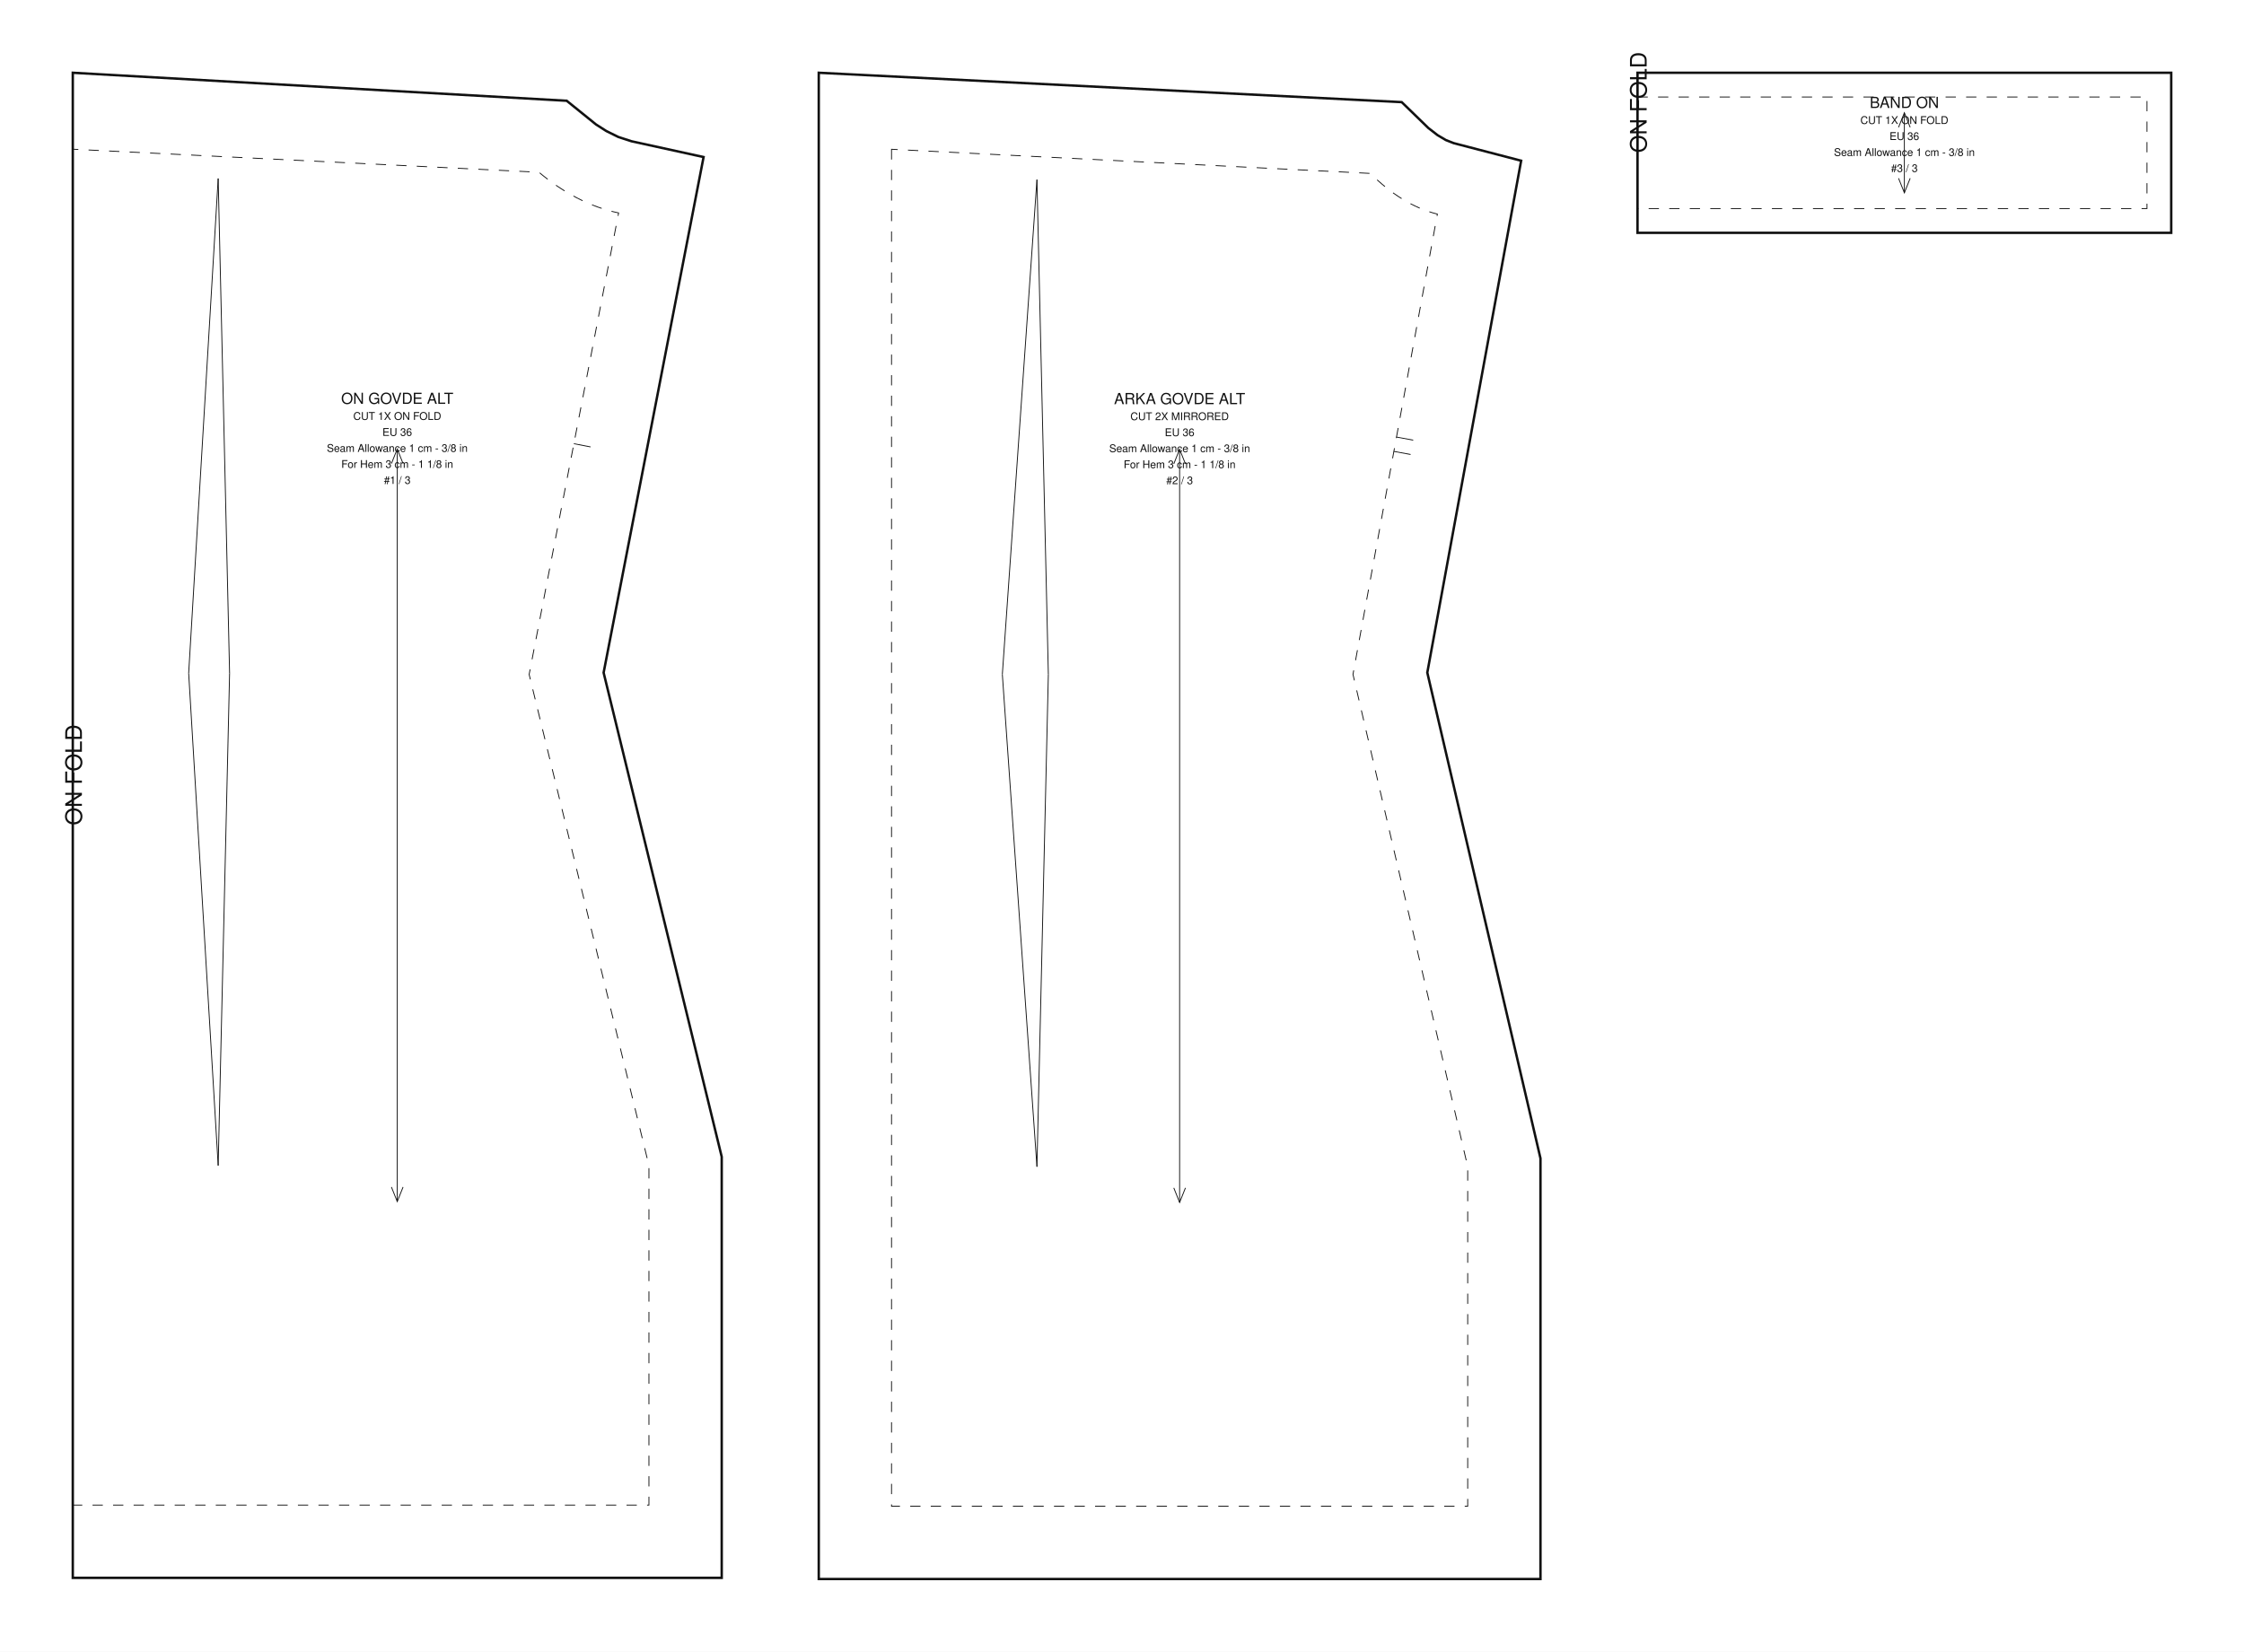
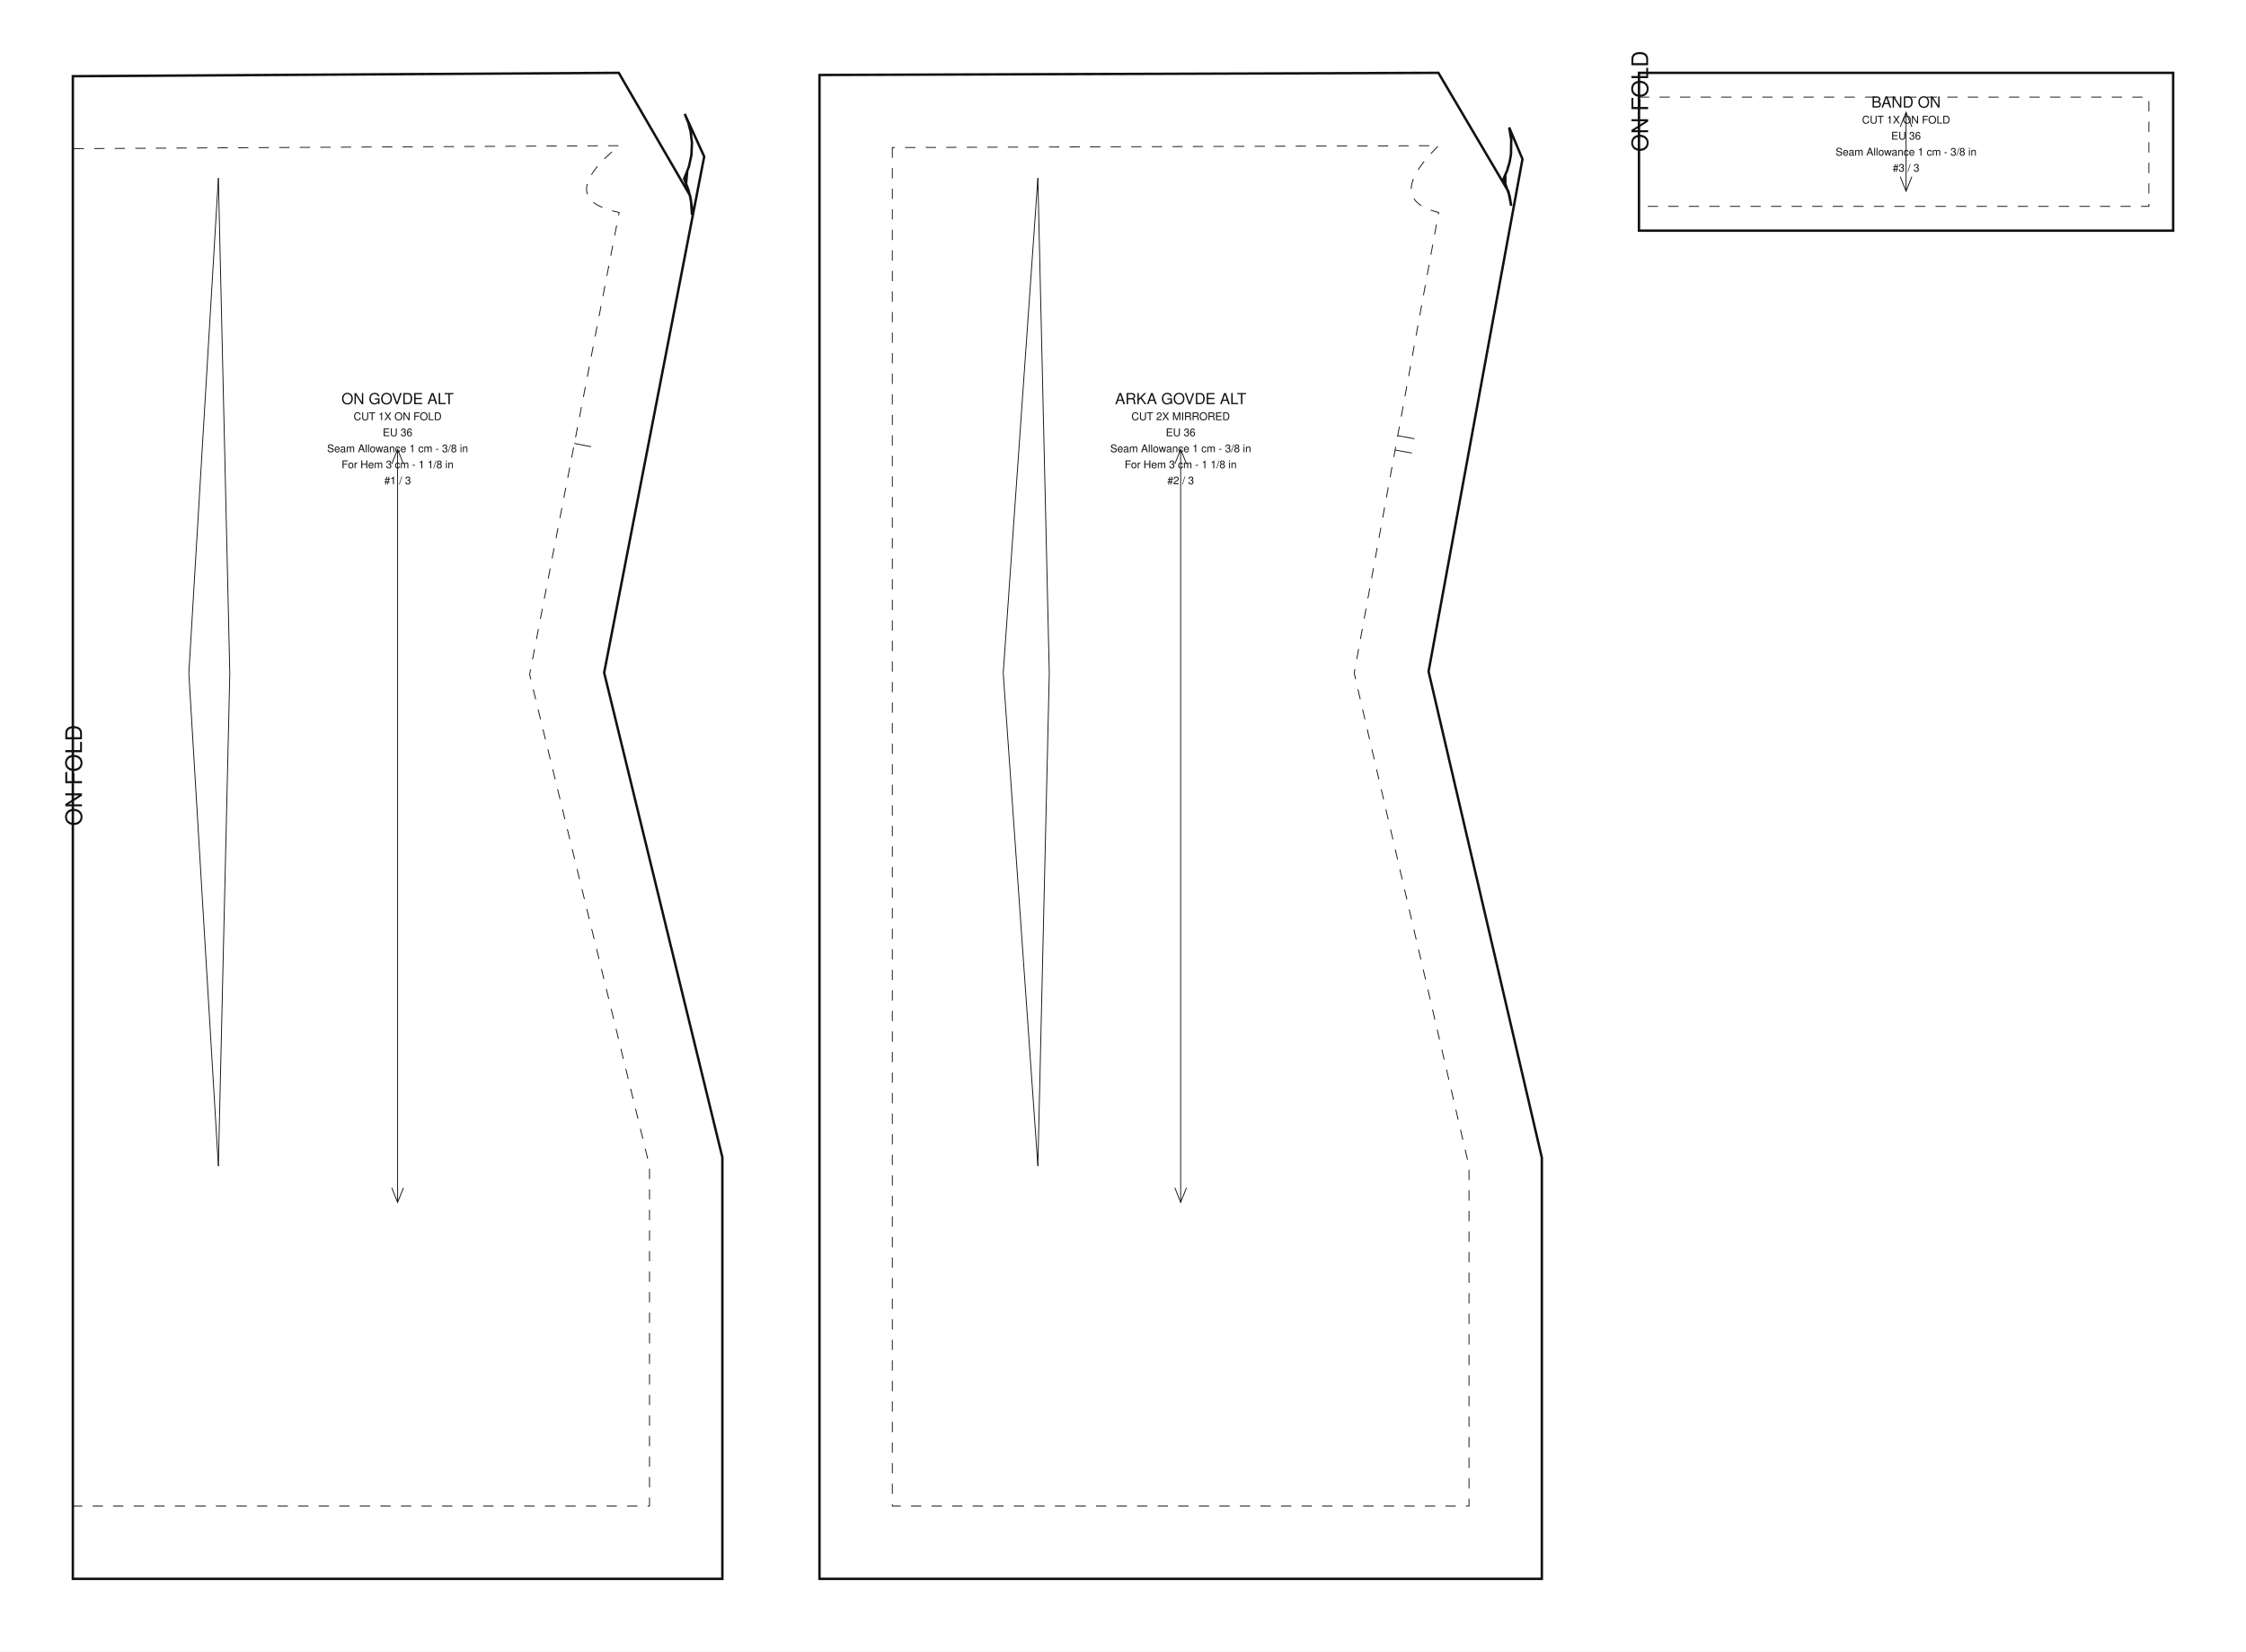
- <svg xmlns="http://www.w3.org/2000/svg" data-ops="16" viewBox="0 0 925.000 681.071" width="925.000mm" height="681.071mm" data-scale="1:1" data-unit-mm="1" data-sheet="stitchu-pattern-sheet-v1" data-graf="taban-elbise" data-body="gercek36" data-parca="3">
-   <rect width="925.000" height="681.071" fill="#ffffff" />
+ <svg xmlns="http://www.w3.org/2000/svg" data-ops="18" viewBox="0 0 925.000 680.300" width="925.000mm" height="680.300mm" data-scale="1:1" data-unit-mm="1" data-sheet="stitchu-pattern-sheet-v1" data-graf="taban-elbise" data-body="gercek36" data-parca="3">
+   <rect width="925.000" height="680.300" fill="#ffffff" />
  <g font-family="Helvetica,Arial,sans-serif" fill="none" stroke="#111111">
    <g data-panel="on_govde_alt">
-       <path data-katman="1" data-tur="kesim" stroke-width="1.000" d="M 30.000 30.000 L 30.000 650.596 L 297.500 650.596 L 297.500 476.990 L 248.818 277.362 L 290.023 64.758 L 260.308 58.247 L 254.889 56.482 L 249.945 54.038 L 245.709 51.337 L 233.596 41.552 Z" />
-       <path data-katman="14" data-tur="dikis" stroke-width="0.350" stroke-dasharray="4.233 4.233" d="M 30.000 61.520 L 30.000 277.596 L 30.000 620.596 L 267.500 620.596 L 267.500 480.596 L 218.118 278.096 L 255.000 87.796 C 243.110 85.349 231.923 79.237 222.157 71.023 L 30.000 61.520 Z" />
-       <path data-katman="6" data-tur="kat" stroke-width="0.350" stroke-dasharray="4.233 4.233" d="M 30.000 61.520 L 30.000 620.596" />
-       <text data-katman="15" x="33.760" y="340.298" font-size="9.400" fill="#111111" stroke="none" transform="rotate(-90 33.760 340.298)">ON FOLD</text>
-       <path data-katman="8" data-tur="pens" data-edge="ic_pens_1.1" stroke-width="0.350" d="M 94.641 277.596 L 89.938 73.596" />
-       <path data-katman="8" data-tur="pens" data-edge="ic_pens_1.2" stroke-width="0.350" d="M 89.938 73.596 L 77.773 277.596" />
-       <path data-katman="8" data-tur="pens" data-edge="ic_pens_1.3" stroke-width="0.350" d="M 77.773 277.596 L 89.938 480.596" />
-       <path data-katman="8" data-tur="pens" data-edge="ic_pens_1.4" stroke-width="0.350" d="M 89.938 480.596 L 94.641 277.596" />
-       <path data-katman="4" data-tur="centik" data-edge="side_front" stroke-width="0.350" d="M 236.559 182.946 L 243.431 184.278" />
-       <path data-katman="7" data-tur="grain" stroke-width="0.350" d="M 163.750 185.149 L 163.750 495.447" />
-       <path data-katman="7" data-tur="grainOk" stroke-width="0.350" d="M 166.150 191.149 L 163.750 185.149 L 161.350 191.149" />
-       <path data-katman="7" data-tur="grainOk" stroke-width="0.350" d="M 161.350 489.447 L 163.750 495.447 L 166.150 489.447" />
-       <text data-katman="15" x="163.750" y="166.531" text-anchor="middle" font-size="6.300" fill="#111111" stroke="none">ON GOVDE ALT</text>
-       <text data-katman="15" x="163.750" y="173.131" text-anchor="middle" font-size="4.400" fill="#111111" stroke="none">CUT 1X ON FOLD</text>
-       <text data-katman="15" x="163.750" y="179.731" text-anchor="middle" font-size="4.400" fill="#111111" stroke="none">EU 36</text>
-       <text data-katman="15" x="163.750" y="186.331" text-anchor="middle" font-size="4.400" fill="#111111" stroke="none">Seam Allowance 1 cm - 3/8 in</text>
-       <text data-katman="15" x="163.750" y="192.931" text-anchor="middle" font-size="4.400" fill="#111111" stroke="none">For Hem 3 cm - 1 1/8 in</text>
-       <text data-katman="15" x="163.750" y="199.531" text-anchor="middle" font-size="4.400" fill="#111111" stroke="none">#1 / 3</text>
+       <path data-katman="1" data-tur="kesim" stroke-width="1.000" d="M 30.000 31.387 L 30.000 650.300 L 297.500 650.300 L 297.500 476.694 L 248.818 277.066 L 290.019 64.486 L 281.994 46.910 L 283.462 50.517 L 284.453 54.297 L 284.981 58.938 L 284.748 63.876 L 283.725 68.652 L 282.034 73.005 L 282.554 75.634 L 283.026 70.701 L 281.748 73.585 L 283.497 78.122 L 284.558 82.366 L 284.984 88.490 L 284.885 84.876 L 284.180 80.532 L 254.837 30.000 Z" />
+       <path data-katman="14" data-tur="dikis" stroke-width="0.350" stroke-dasharray="4.233 4.233" d="M 30.000 61.224 L 30.000 277.300 L 30.000 620.300 L 267.500 620.300 L 267.500 480.300 L 218.118 277.800 L 255.000 87.500 C 243.110 85.053 231.923 78.941 255.000 60.000 L 30.000 61.224 Z" />
+       <path data-katman="6" data-tur="kat" stroke-width="0.350" stroke-dasharray="4.233 4.233" d="M 30.000 61.224 L 30.000 620.300" />
+       <text data-katman="15" x="33.760" y="340.150" font-size="9.400" fill="#111111" stroke="none" transform="rotate(-90 33.760 340.150)">ON FOLD</text>
+       <path data-katman="8" data-tur="pens" data-edge="ic_pens_1.1" stroke-width="0.350" d="M 94.641 277.300 L 89.938 73.300" />
+       <path data-katman="8" data-tur="pens" data-edge="ic_pens_1.2" stroke-width="0.350" d="M 89.938 73.300 L 77.773 277.300" />
+       <path data-katman="8" data-tur="pens" data-edge="ic_pens_1.3" stroke-width="0.350" d="M 77.773 277.300 L 89.938 480.300" />
+       <path data-katman="8" data-tur="pens" data-edge="ic_pens_1.4" stroke-width="0.350" d="M 89.938 480.300 L 94.641 277.300" />
+       <path data-katman="4" data-tur="centik" data-edge="side_front" stroke-width="0.350" d="M 236.559 182.650 L 243.431 183.981" />
+       <path data-katman="7" data-tur="grain" stroke-width="0.350" d="M 163.750 185.075 L 163.750 495.225" />
+       <path data-katman="7" data-tur="grainOk" stroke-width="0.350" d="M 166.150 191.075 L 163.750 185.075 L 161.350 191.075" />
+       <path data-katman="7" data-tur="grainOk" stroke-width="0.350" d="M 161.350 489.225 L 163.750 495.225 L 166.150 489.225" />
+       <text data-katman="15" x="163.750" y="166.466" text-anchor="middle" font-size="6.300" fill="#111111" stroke="none">ON GOVDE ALT</text>
+       <text data-katman="15" x="163.750" y="173.066" text-anchor="middle" font-size="4.400" fill="#111111" stroke="none">CUT 1X ON FOLD</text>
+       <text data-katman="15" x="163.750" y="179.666" text-anchor="middle" font-size="4.400" fill="#111111" stroke="none">EU 36</text>
+       <text data-katman="15" x="163.750" y="186.266" text-anchor="middle" font-size="4.400" fill="#111111" stroke="none">Seam Allowance 1 cm - 3/8 in</text>
+       <text data-katman="15" x="163.750" y="192.866" text-anchor="middle" font-size="4.400" fill="#111111" stroke="none">For Hem 3 cm - 1 1/8 in</text>
+       <text data-katman="15" x="163.750" y="199.466" text-anchor="middle" font-size="4.400" fill="#111111" stroke="none">#1 / 3</text>
    </g>
    <g data-panel="arka_govde_alt">
-       <path data-katman="1" data-tur="kesim" stroke-width="1.000" d="M 337.500 30.000 L 337.500 651.071 L 635.000 651.071 L 635.000 477.623 L 588.349 277.342 L 627.032 66.270 L 599.247 59.027 L 596.026 57.768 L 592.607 55.751 L 588.779 52.783 L 577.800 42.111 Z" />
-       <path data-katman="14" data-tur="dikis" stroke-width="0.350" stroke-dasharray="4.233 4.233" d="M 367.500 61.550 L 367.500 278.071 L 367.500 621.071 L 605.000 621.071 L 605.000 481.071 L 557.716 278.071 L 592.500 88.271 C 582.506 85.824 573.102 79.713 564.893 71.499 L 367.500 61.550 Z" />
-       <path data-katman="8" data-tur="pens" data-edge="ic_pens_1.1" stroke-width="0.350" d="M 432.141 278.071 L 427.438 74.071" />
-       <path data-katman="8" data-tur="pens" data-edge="ic_pens_1.2" stroke-width="0.350" d="M 427.438 74.071 L 413.175 278.071" />
-       <path data-katman="8" data-tur="pens" data-edge="ic_pens_1.3" stroke-width="0.350" d="M 413.175 278.071 L 427.438 481.071" />
-       <path data-katman="8" data-tur="pens" data-edge="ic_pens_1.4" stroke-width="0.350" d="M 427.438 481.071 L 432.141 278.071" />
-       <path data-katman="4" data-tur="centik" data-edge="side_back" stroke-width="0.350" d="M 574.567 186.122 L 581.452 187.384" />
-       <path data-katman="4" data-tur="centik" data-edge="side_back" stroke-width="0.350" d="M 575.649 180.220 L 582.534 181.482" />
-       <path data-katman="7" data-tur="grain" stroke-width="0.350" d="M 486.250 185.268 L 486.250 495.803" />
-       <path data-katman="7" data-tur="grainOk" stroke-width="0.350" d="M 488.650 191.268 L 486.250 185.268 L 483.850 191.268" />
-       <path data-katman="7" data-tur="grainOk" stroke-width="0.350" d="M 483.850 489.803 L 486.250 495.803 L 488.650 489.803" />
-       <text data-katman="15" x="486.250" y="166.636" text-anchor="middle" font-size="6.300" fill="#111111" stroke="none">ARKA GOVDE ALT</text>
-       <text data-katman="15" x="486.250" y="173.236" text-anchor="middle" font-size="4.400" fill="#111111" stroke="none">CUT 2X MIRRORED</text>
-       <text data-katman="15" x="486.250" y="179.836" text-anchor="middle" font-size="4.400" fill="#111111" stroke="none">EU 36</text>
-       <text data-katman="15" x="486.250" y="186.436" text-anchor="middle" font-size="4.400" fill="#111111" stroke="none">Seam Allowance 1 cm - 3/8 in</text>
-       <text data-katman="15" x="486.250" y="193.036" text-anchor="middle" font-size="4.400" fill="#111111" stroke="none">For Hem 3 cm - 1 1/8 in</text>
-       <text data-katman="15" x="486.250" y="199.636" text-anchor="middle" font-size="4.400" fill="#111111" stroke="none">#2 / 3</text>
+       <path data-katman="1" data-tur="kesim" stroke-width="1.000" d="M 337.500 30.883 L 337.500 650.300 L 635.000 650.300 L 635.000 476.852 L 588.349 276.571 L 627.027 65.525 L 621.544 52.485 L 622.391 57.444 L 622.295 63.504 L 621.691 66.918 L 620.664 70.333 L 619.251 73.579 L 619.973 75.449 L 619.951 72.101 L 619.564 74.556 L 621.744 80.810 L 622.378 84.795 L 621.233 78.875 L 592.396 30.000 Z" />
+       <path data-katman="14" data-tur="dikis" stroke-width="0.350" stroke-dasharray="4.233 4.233" d="M 367.500 60.779 L 367.500 277.300 L 367.500 620.300 L 605.000 620.300 L 605.000 480.300 L 557.716 277.300 L 592.500 87.500 C 582.506 85.053 573.102 78.942 592.500 60.000 L 367.500 60.779 Z" />
+       <path data-katman="8" data-tur="pens" data-edge="ic_pens_1.1" stroke-width="0.350" d="M 432.141 277.300 L 427.438 73.300" />
+       <path data-katman="8" data-tur="pens" data-edge="ic_pens_1.2" stroke-width="0.350" d="M 427.438 73.300 L 413.175 277.300" />
+       <path data-katman="8" data-tur="pens" data-edge="ic_pens_1.3" stroke-width="0.350" d="M 413.175 277.300 L 427.438 480.300" />
+       <path data-katman="8" data-tur="pens" data-edge="ic_pens_1.4" stroke-width="0.350" d="M 427.438 480.300 L 432.141 277.300" />
+       <path data-katman="4" data-tur="centik" data-edge="side_back" stroke-width="0.350" d="M 574.567 185.351 L 581.452 186.613" />
+       <path data-katman="4" data-tur="centik" data-edge="side_back" stroke-width="0.350" d="M 575.649 179.449 L 582.534 180.711" />
+       <path data-katman="7" data-tur="grain" stroke-width="0.350" d="M 486.250 185.075 L 486.250 495.225" />
+       <path data-katman="7" data-tur="grainOk" stroke-width="0.350" d="M 488.650 191.075 L 486.250 185.075 L 483.850 191.075" />
+       <path data-katman="7" data-tur="grainOk" stroke-width="0.350" d="M 483.850 489.225 L 486.250 495.225 L 488.650 489.225" />
+       <text data-katman="15" x="486.250" y="166.466" text-anchor="middle" font-size="6.300" fill="#111111" stroke="none">ARKA GOVDE ALT</text>
+       <text data-katman="15" x="486.250" y="173.066" text-anchor="middle" font-size="4.400" fill="#111111" stroke="none">CUT 2X MIRRORED</text>
+       <text data-katman="15" x="486.250" y="179.666" text-anchor="middle" font-size="4.400" fill="#111111" stroke="none">EU 36</text>
+       <text data-katman="15" x="486.250" y="186.266" text-anchor="middle" font-size="4.400" fill="#111111" stroke="none">Seam Allowance 1 cm - 3/8 in</text>
+       <text data-katman="15" x="486.250" y="192.866" text-anchor="middle" font-size="4.400" fill="#111111" stroke="none">For Hem 3 cm - 1 1/8 in</text>
+       <text data-katman="15" x="486.250" y="199.466" text-anchor="middle" font-size="4.400" fill="#111111" stroke="none">#2 / 3</text>
    </g>
    <g data-panel="band_on">
-       <path data-katman="1" data-tur="kesim" stroke-width="1.000" d="M 675.000 30.000 L 895.000 30.000 L 895.000 96.000 L 675.000 96.000 Z" />
-       <path data-katman="14" data-tur="dikis" stroke-width="0.350" stroke-dasharray="4.233 4.233" d="M 675.000 40.000 L 885.000 40.000 L 885.000 86.000 L 675.000 86.000 L 675.000 40.000 Z" />
-       <path data-katman="6" data-tur="kat" stroke-width="0.350" stroke-dasharray="4.233 4.233" d="M 675.000 40.000 L 675.000 86.000" />
-       <text data-katman="15" x="678.760" y="63.000" font-size="9.400" fill="#111111" stroke="none" transform="rotate(-90 678.760 63.000)">ON FOLD</text>
-       <path data-katman="7" data-tur="grain" stroke-width="0.350" d="M 785.000 46.500 L 785.000 79.500" />
-       <path data-katman="7" data-tur="grainOk" stroke-width="0.350" d="M 787.400 52.500 L 785.000 46.500 L 782.600 52.500" />
-       <path data-katman="7" data-tur="grainOk" stroke-width="0.350" d="M 782.600 73.500 L 785.000 79.500 L 787.400 73.500" />
-       <text data-katman="15" x="785.000" y="44.520" text-anchor="middle" font-size="6.300" fill="#111111" stroke="none">BAND ON</text>
-       <text data-katman="15" x="785.000" y="51.120" text-anchor="middle" font-size="4.400" fill="#111111" stroke="none">CUT 1X ON FOLD</text>
-       <text data-katman="15" x="785.000" y="57.720" text-anchor="middle" font-size="4.400" fill="#111111" stroke="none">EU 36</text>
-       <text data-katman="15" x="785.000" y="64.320" text-anchor="middle" font-size="4.400" fill="#111111" stroke="none">Seam Allowance 1 cm - 3/8 in</text>
-       <text data-katman="15" x="785.000" y="70.920" text-anchor="middle" font-size="4.400" fill="#111111" stroke="none">#3 / 3</text>
+       <path data-katman="1" data-tur="kesim" stroke-width="1.000" d="M 675.000 30.000 L 895.000 30.000 L 895.000 95.000 L 675.000 95.000 Z" />
+       <path data-katman="14" data-tur="dikis" stroke-width="0.350" stroke-dasharray="4.233 4.233" d="M 675.000 40.000 L 885.000 40.000 L 885.000 85.000 L 675.000 85.000 L 675.000 40.000 Z" />
+       <path data-katman="6" data-tur="kat" stroke-width="0.350" stroke-dasharray="4.233 4.233" d="M 675.000 40.000 L 675.000 85.000" />
+       <text data-katman="15" x="678.760" y="62.500" font-size="9.400" fill="#111111" stroke="none" transform="rotate(-90 678.760 62.500)">ON FOLD</text>
+       <path data-katman="7" data-tur="grain" stroke-width="0.350" d="M 785.000 46.250 L 785.000 78.750" />
+       <path data-katman="7" data-tur="grainOk" stroke-width="0.350" d="M 787.400 52.250 L 785.000 46.250 L 782.600 52.250" />
+       <path data-katman="7" data-tur="grainOk" stroke-width="0.350" d="M 782.600 72.750 L 785.000 78.750 L 787.400 72.750" />
+       <text data-katman="15" x="785.000" y="44.300" text-anchor="middle" font-size="6.300" fill="#111111" stroke="none">BAND ON</text>
+       <text data-katman="15" x="785.000" y="50.900" text-anchor="middle" font-size="4.400" fill="#111111" stroke="none">CUT 1X ON FOLD</text>
+       <text data-katman="15" x="785.000" y="57.500" text-anchor="middle" font-size="4.400" fill="#111111" stroke="none">EU 36</text>
+       <text data-katman="15" x="785.000" y="64.100" text-anchor="middle" font-size="4.400" fill="#111111" stroke="none">Seam Allowance 1 cm - 3/8 in</text>
+       <text data-katman="15" x="785.000" y="70.700" text-anchor="middle" font-size="4.400" fill="#111111" stroke="none">#3 / 3</text>
    </g>
  </g>
</svg>
